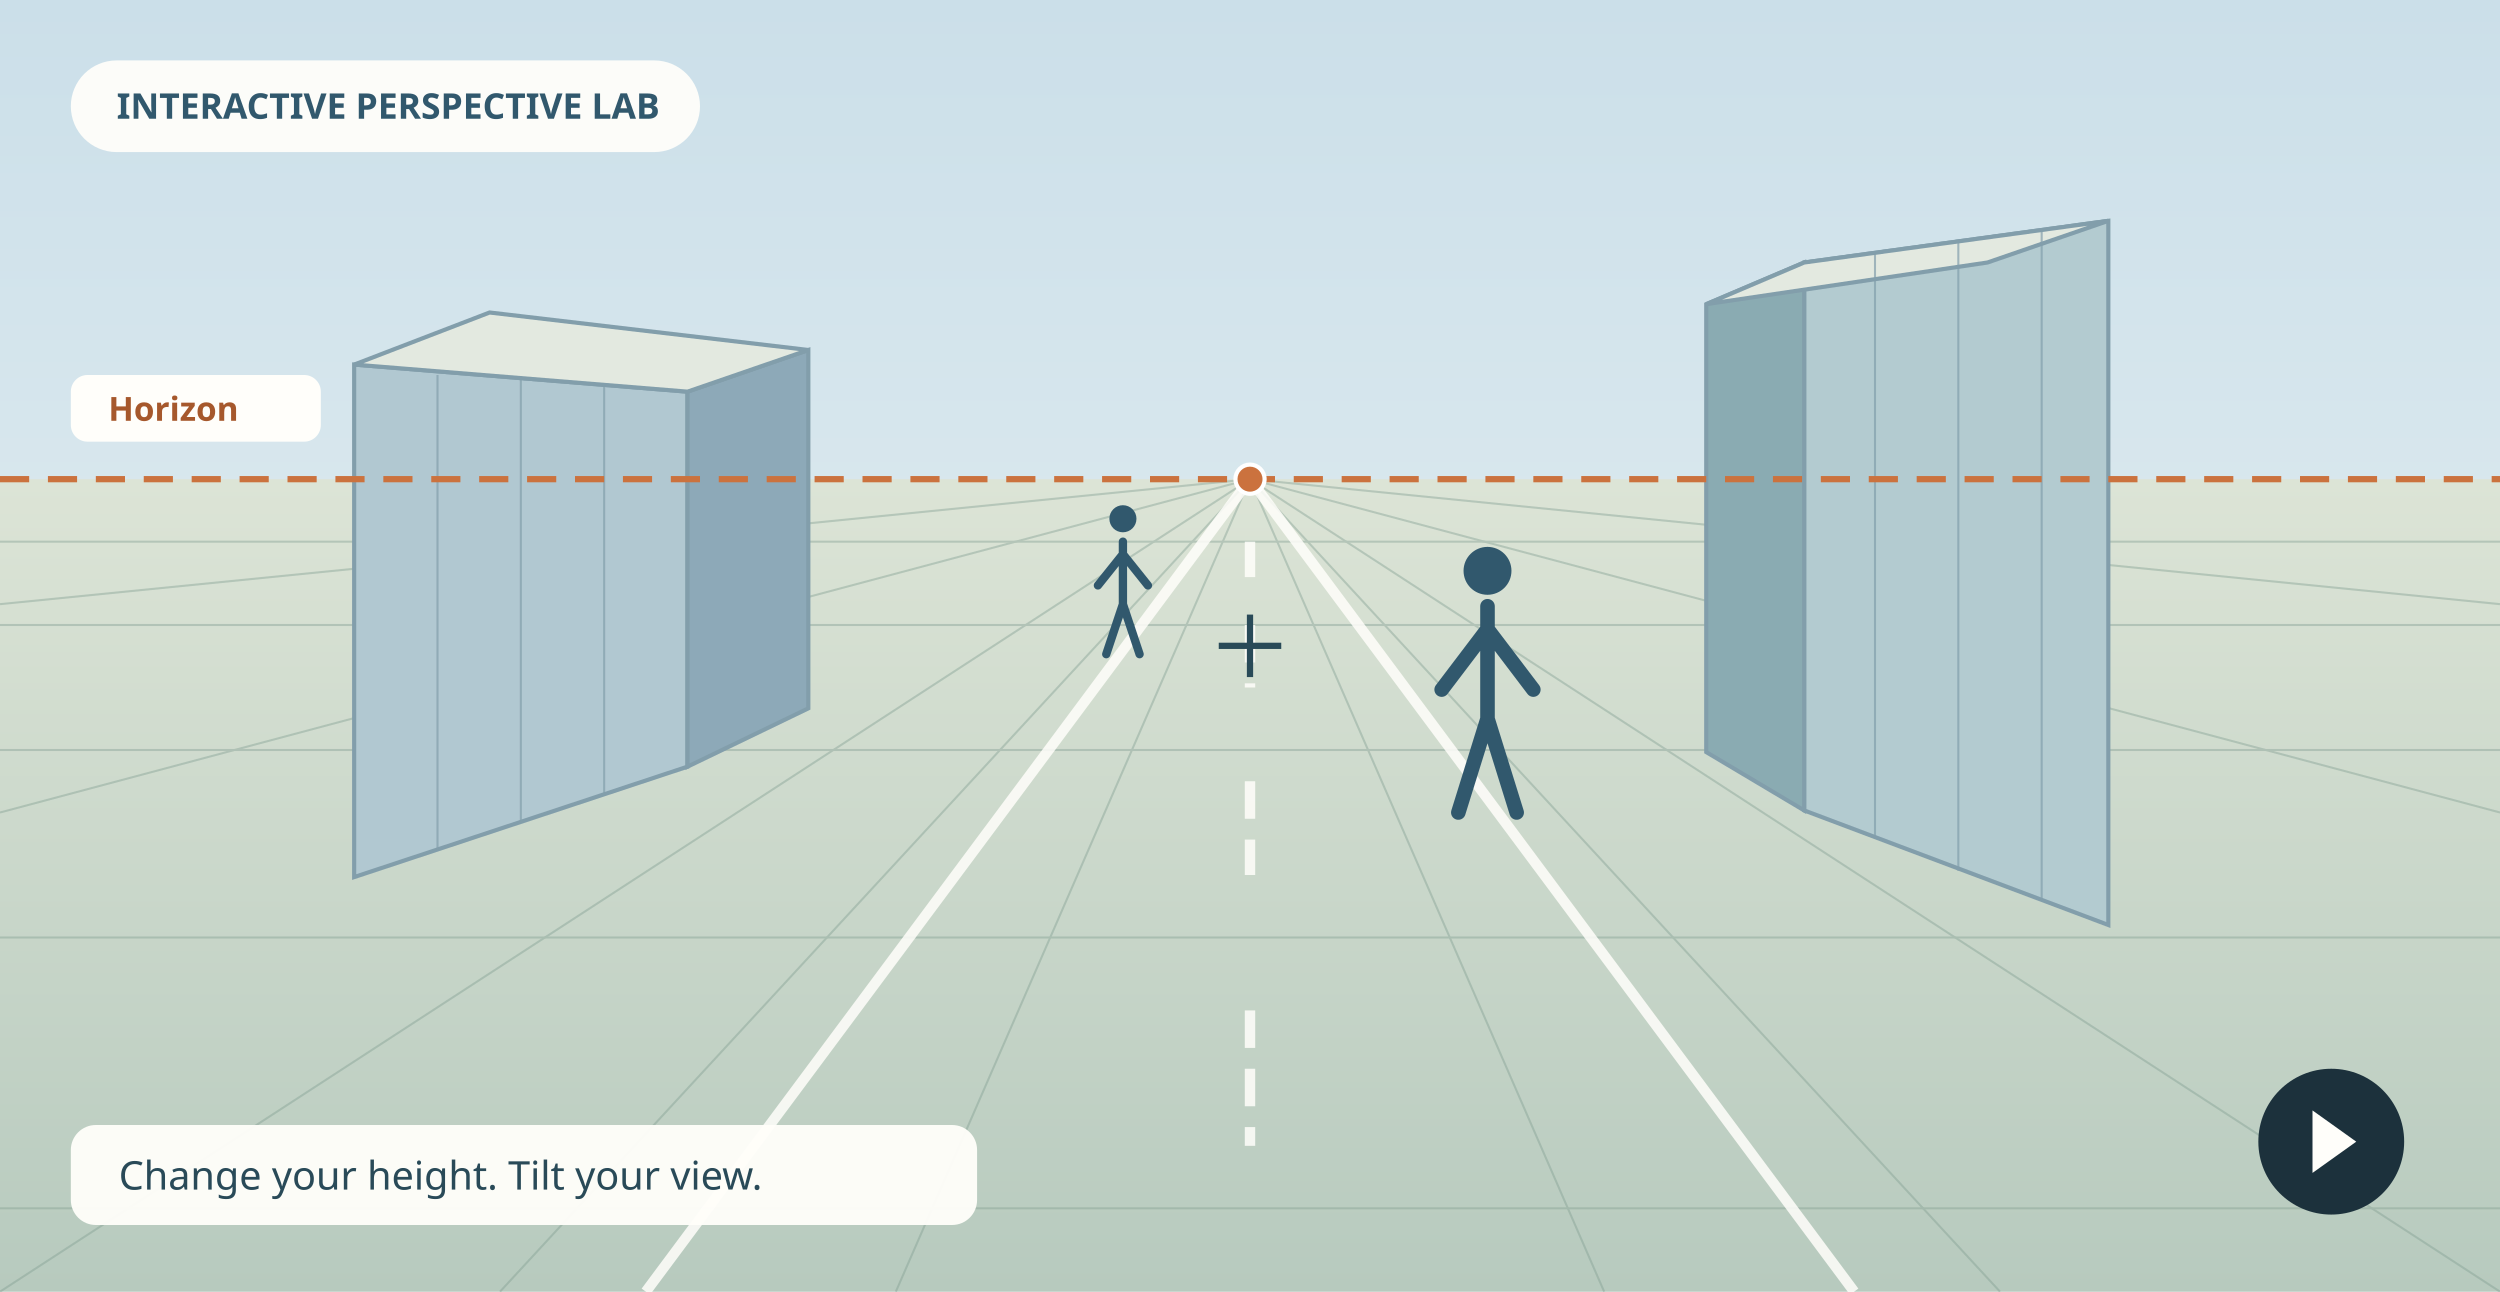
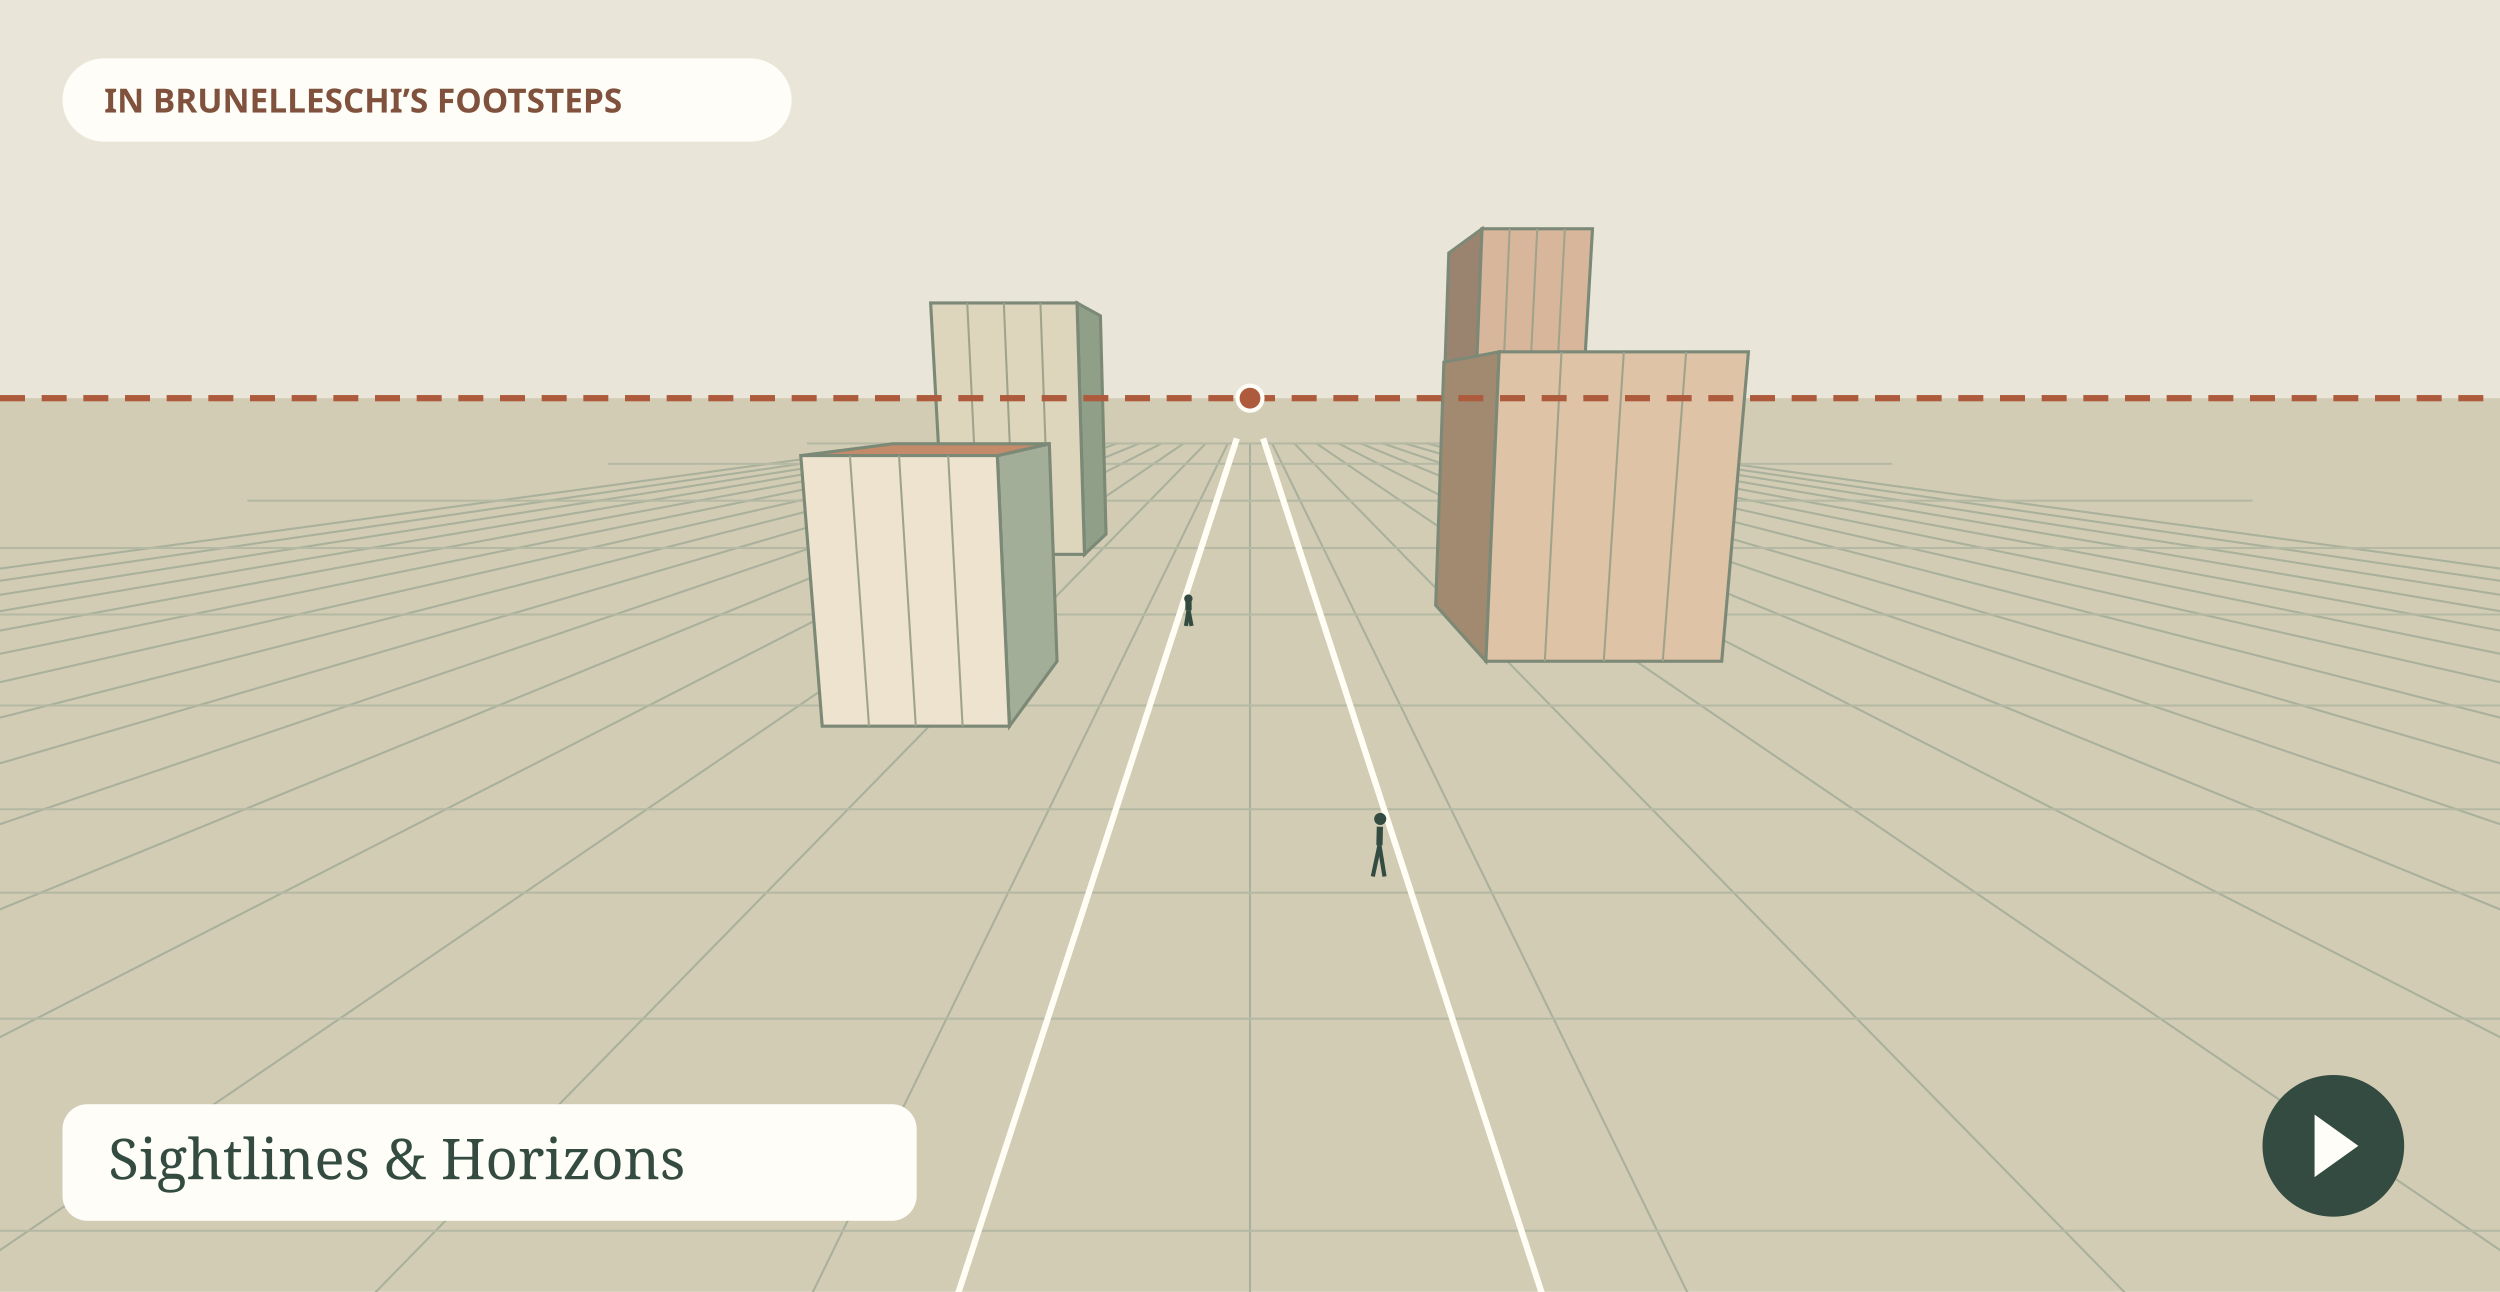
<svg xmlns="http://www.w3.org/2000/svg" viewBox="0 0 1200 620" role="img" aria-labelledby="title desc">
-   <defs>
-     <linearGradient id="sky" x2="0" y2="1">
-       <stop stop-color="#cbdfe9" />
-       <stop offset="1" stop-color="#edf4f5" />
-     </linearGradient>
-     <linearGradient id="ground" x2="0" y2="1">
-       <stop stop-color="#dce4d6" />
-       <stop offset="1" stop-color="#b7cabe" />
-     </linearGradient>
-   </defs>
-   <rect width="1200" height="620" fill="url(#sky)" />
-   <path d="M0 230H1200V620H0Z" fill="url(#ground)" />
-   <g stroke="#819e91" opacity=".42" fill="none">
-     <path d="M600 230 0 290M600 230 0 390M600 230 0 620M600 230 240 620M600 230 430 620M600 230 770 620M600 230 960 620M600 230 1200 620M600 230 1200 390M600 230 1200 290" />
-     <path d="M0 260H1200M0 300H1200M0 360H1200M0 450H1200M0 580H1200" />
-   </g>
-   <g fill="none" stroke="#fffefa" stroke-width="5" opacity=".85">
-     <path d="M600 230 310 620M600 230 890 620" />
-     <path d="M600 260V277M600 300V330M600 375V420M600 485V550" stroke-dasharray="18 10" />
-   </g>
-   <g stroke="#829eab" stroke-width="2">
-     <path d="M170 175 330 188V368L170 421Z" fill="#b1c8d1" />
-     <path d="M330 188 388 168V340L330 368Z" fill="#8da9b8" />
-     <path d="M170 175 235 150 388 168 330 188Z" fill="#e3e9e0" />
-     <path d="M866 126 1012 106V444L866 389Z" fill="#b3cbd0" />
-     <path d="M819 146 866 126V389L819 361Z" fill="#8aabb2" />
-     <path d="M819 146 954 126 1012 106 866 126Z" fill="#e3e9e0" />
-   </g>
-   <g stroke="#829eab" opacity=".7">
-     <path d="M210 180V408M250 182V395M290 185V382M900 122V402M940 116V418M980 110V432" />
-   </g>
-   <g stroke="#31586d" stroke-linecap="round" fill="#31586d">
-     <circle cx="714" cy="274" r="11" />
-     <path d="M714 291V345M714 302 692 331M714 302 736 331M714 345 700 390M714 345 728 390" stroke-width="7" />
-     <circle cx="539" cy="249" r="6" />
-     <path d="M539 260V290M539 266 527 281M539 266 551 281M539 290 531 314M539 290 547 314" stroke-width="4" />
-   </g>
-   <path d="M0 230H1200" stroke="#cb723e" stroke-width="3" stroke-dasharray="14 9" />
-   <circle cx="600" cy="230" r="7" fill="#cb723e" stroke="#fff" stroke-width="2" />
-   <path d="M585 310H615M600 295V325" stroke="#294a58" stroke-width="3" />
+   <rect width="1200" height="620" fill="#e9e5d8" />
+   <path d="M0 191.127H1200V620H0Z" fill="#d2ccb4" />
+   <path d="M-10707.63 1732.49L440.47 212.87" stroke="#a9b09b" stroke-width="1" fill="none" stroke-dasharray="" />
+   <path d="M-9953.79 1732.49L451.10 212.87" stroke="#a9b09b" stroke-width="1" fill="none" stroke-dasharray="" />
+   <path d="M-9199.95 1732.49L461.74 212.87" stroke="#a9b09b" stroke-width="1" fill="none" stroke-dasharray="" />
+   <path d="M-8446.11 1732.49L472.37 212.87" stroke="#a9b09b" stroke-width="1" fill="none" stroke-dasharray="" />
+   <path d="M-7692.26 1732.49L483.01 212.87" stroke="#a9b09b" stroke-width="1" fill="none" stroke-dasharray="" />
+   <path d="M-6938.42 1732.49L493.64 212.87" stroke="#a9b09b" stroke-width="1" fill="none" stroke-dasharray="" />
+   <path d="M-6184.58 1732.49L504.28 212.87" stroke="#a9b09b" stroke-width="1" fill="none" stroke-dasharray="" />
+   <path d="M-5430.74 1732.49L514.92 212.87" stroke="#a9b09b" stroke-width="1" fill="none" stroke-dasharray="" />
+   <path d="M-4676.89 1732.49L525.55 212.87" stroke="#a9b09b" stroke-width="1" fill="none" stroke-dasharray="" />
+   <path d="M-3923.05 1732.49L536.19 212.87" stroke="#a9b09b" stroke-width="1" fill="none" stroke-dasharray="" />
+   <path d="M-3169.21 1732.49L546.82 212.87" stroke="#a9b09b" stroke-width="1" fill="none" stroke-dasharray="" />
+   <path d="M-2415.37 1732.49L557.46 212.87" stroke="#a9b09b" stroke-width="1" fill="none" stroke-dasharray="" />
+   <path d="M-1661.53 1732.49L568.09 212.87" stroke="#a9b09b" stroke-width="1" fill="none" stroke-dasharray="" />
+   <path d="M-907.68 1732.49L578.73 212.87" stroke="#a9b09b" stroke-width="1" fill="none" stroke-dasharray="" />
+   <path d="M-153.84 1732.49L589.36 212.87" stroke="#a9b09b" stroke-width="1" fill="none" stroke-dasharray="" />
+   <path d="M600.00 1732.49L600.00 212.87" stroke="#a9b09b" stroke-width="1" fill="none" stroke-dasharray="" />
+   <path d="M1353.84 1732.49L610.64 212.87" stroke="#a9b09b" stroke-width="1" fill="none" stroke-dasharray="" />
+   <path d="M2107.68 1732.49L621.27 212.87" stroke="#a9b09b" stroke-width="1" fill="none" stroke-dasharray="" />
+   <path d="M2861.53 1732.49L631.91 212.87" stroke="#a9b09b" stroke-width="1" fill="none" stroke-dasharray="" />
+   <path d="M3615.37 1732.49L642.54 212.87" stroke="#a9b09b" stroke-width="1" fill="none" stroke-dasharray="" />
+   <path d="M4369.21 1732.49L653.18 212.87" stroke="#a9b09b" stroke-width="1" fill="none" stroke-dasharray="" />
+   <path d="M5123.05 1732.49L663.81 212.87" stroke="#a9b09b" stroke-width="1" fill="none" stroke-dasharray="" />
+   <path d="M5876.89 1732.49L674.45 212.87" stroke="#a9b09b" stroke-width="1" fill="none" stroke-dasharray="" />
+   <path d="M6630.74 1732.49L685.08 212.87" stroke="#a9b09b" stroke-width="1" fill="none" stroke-dasharray="" />
+   <path d="M7384.58 1732.49L695.72 212.87" stroke="#a9b09b" stroke-width="1" fill="none" stroke-dasharray="" />
+   <path d="M8138.42 1732.49L706.36 212.87" stroke="#a9b09b" stroke-width="1" fill="none" stroke-dasharray="" />
+   <path d="M8892.26 1732.49L716.99 212.87" stroke="#a9b09b" stroke-width="1" fill="none" stroke-dasharray="" />
+   <path d="M9646.11 1732.49L727.63 212.87" stroke="#a9b09b" stroke-width="1" fill="none" stroke-dasharray="" />
+   <path d="M10399.95 1732.49L738.26 212.87" stroke="#a9b09b" stroke-width="1" fill="none" stroke-dasharray="" />
+   <path d="M11153.79 1732.49L748.90 212.87" stroke="#a9b09b" stroke-width="1" fill="none" stroke-dasharray="" />
+   <path d="M11907.63 1732.49L759.53 212.87" stroke="#a9b09b" stroke-width="1" fill="none" stroke-dasharray="" />
+   <path d="M-11760.63 1454.80L12960.63 1454.80" stroke="#b5b9a4" stroke-width="1" fill="none" stroke-dasharray="" />
+   <path d="M-5339.90 798.39L6539.90 798.39" stroke="#b5b9a4" stroke-width="1" fill="none" stroke-dasharray="" />
+   <path d="M-3309.24 590.78L4509.24 590.78" stroke="#b5b9a4" stroke-width="1" fill="none" stroke-dasharray="" />
+   <path d="M-2313.29 488.96L3513.29 488.96" stroke="#b5b9a4" stroke-width="1" fill="none" stroke-dasharray="" />
+   <path d="M-1721.77 428.49L2921.77 428.49" stroke="#b5b9a4" stroke-width="1" fill="none" stroke-dasharray="" />
+   <path d="M-1329.92 388.43L2529.92 388.43" stroke="#b5b9a4" stroke-width="1" fill="none" stroke-dasharray="" />
+   <path d="M-842.88 338.64L2042.88 338.64" stroke="#b5b9a4" stroke-width="1" fill="none" stroke-dasharray="" />
+   <path d="M-415.68 294.96L1615.68 294.96" stroke="#b5b9a4" stroke-width="1" fill="none" stroke-dasharray="" />
+   <path d="M-103.33 263.03L1303.33 263.03" stroke="#b5b9a4" stroke-width="1" fill="none" stroke-dasharray="" />
+   <path d="M118.70 240.33L1081.30 240.33" stroke="#b5b9a4" stroke-width="1" fill="none" stroke-dasharray="" />
+   <path d="M291.71 222.64L908.29 222.64" stroke="#b5b9a4" stroke-width="1" fill="none" stroke-dasharray="" />
+   <path d="M387.29 212.87L812.71 212.87" stroke="#b5b9a4" stroke-width="1" fill="none" stroke-dasharray="" />
+   <path d="M97.44 1732.49L593.69 210.47" stroke="#fffdf4" stroke-width="3" fill="none" stroke-dasharray="" />
+   <path d="M1102.56 1732.49L606.31 210.47" stroke="#fffdf4" stroke-width="3" fill="none" stroke-dasharray="" />
+   <polygon points="691.27,244.45 705.74,252.90 711.37,109.80 695.43,121.44" fill="#9b846f" stroke="#7c8976" stroke-width="1.5" />
+   <polygon points="705.74,252.90 756.09,252.90 764.40,109.80 711.37,109.80" fill="#d8b69c" stroke="#7c8976" stroke-width="1.5" />
+   <path d="M718.33 252.90L724.63 109.80" stroke="#a0a38b" stroke-width="1" fill="none" stroke-dasharray="" />
+   <path d="M730.91 252.90L737.88 109.80" stroke="#a0a38b" stroke-width="1" fill="none" stroke-dasharray="" />
+   <path d="M743.50 252.90L751.14 109.80" stroke="#a0a38b" stroke-width="1" fill="none" stroke-dasharray="" />
+   <polygon points="520.55,266.10 530.89,256.34 528.19,151.60 516.96,145.42" fill="#8f9f88" stroke="#7c8976" stroke-width="1.5" />
+   <polygon points="453.32,266.10 520.55,266.10 516.96,145.42 446.70,145.42" fill="#ddd6bd" stroke="#7c8976" stroke-width="1.5" />
+   <path d="M470.13 266.10L464.27 145.42" stroke="#a0a38b" stroke-width="1" fill="none" stroke-dasharray="" />
+   <path d="M486.93 266.10L481.83 145.42" stroke="#a0a38b" stroke-width="1" fill="none" stroke-dasharray="" />
+   <path d="M503.74 266.10L499.40 145.42" stroke="#a0a38b" stroke-width="1" fill="none" stroke-dasharray="" />
+   <polygon points="689.14,290.55 713.22,317.39 719.62,168.89 693.07,173.83" fill="#a28a70" stroke="#7c8976" stroke-width="1.5" />
+   <polygon points="713.22,317.39 826.43,317.39 839.25,168.89 719.62,168.89" fill="#dec3a6" stroke="#7c8976" stroke-width="1.5" />
+   <path d="M741.52 317.39L749.53 168.89" stroke="#a0a38b" stroke-width="1" fill="none" stroke-dasharray="" />
+   <path d="M769.82 317.39L779.44 168.89" stroke="#a0a38b" stroke-width="1" fill="none" stroke-dasharray="" />
+   <path d="M798.13 317.39L809.34 168.89" stroke="#a0a38b" stroke-width="1" fill="none" stroke-dasharray="" />
+   <polygon points="484.50,348.57 507.37,317.39 503.68,213.01 478.71,218.68" fill="#a3ae98" stroke="#7c8976" stroke-width="1.5" />
+   <polygon points="384.37,218.68 478.71,218.68 503.68,213.01 428.77,213.01" fill="#c38b69" stroke="#7c8976" stroke-width="1.5" />
+   <polygon points="394.66,348.57 484.50,348.57 478.71,218.68 384.37,218.68" fill="#ede3ce" stroke="#7c8976" stroke-width="1.5" />
+   <path d="M417.12 348.57L407.96 218.68" stroke="#a0a38b" stroke-width="1" fill="none" stroke-dasharray="" />
+   <path d="M439.58 348.57L431.54 218.68" stroke="#a0a38b" stroke-width="1" fill="none" stroke-dasharray="" />
+   <path d="M462.04 348.57L455.13 218.68" stroke="#a0a38b" stroke-width="1" fill="none" stroke-dasharray="" />
+   <circle cx="570.42" cy="287.332" r="2" fill="#334b40" />
+   <path d="M570.46 288.60L570.51 293.01" stroke="#334b40" stroke-width="3" fill="none" stroke-dasharray="" />
+   <path d="M570.51 293.01L569.25 300.47" stroke="#334b40" stroke-width="2" fill="none" stroke-dasharray="" />
+   <path d="M570.51 293.01L571.93 300.47" stroke="#334b40" stroke-width="2" fill="none" stroke-dasharray="" />
+   <circle cx="662.507" cy="393.095" r="2.9" fill="#334b40" />
+   <path d="M662.34 396.82L662.13 405.73" stroke="#334b40" stroke-width="3" fill="none" stroke-dasharray="" />
+   <path d="M662.13 405.73L658.95 420.72" stroke="#334b40" stroke-width="2" fill="none" stroke-dasharray="" />
+   <path d="M662.13 405.73L664.57 420.72" stroke="#334b40" stroke-width="2" fill="none" stroke-dasharray="" />
+   <path d="M0 191.127H1200" stroke="#ad5b3c" stroke-width="3" stroke-dasharray="12 8" />
+   <circle cx="600" cy="191.127" r="6" fill="#ad5b3c" stroke="#fffdf7" stroke-width="2" />
  <g font-family="system-ui,sans-serif">
-     <rect x="34" y="29" width="302" height="44" rx="22" fill="#fffefa" opacity=".94" />
-     <text x="56" y="57" fill="#31586d" font-size="17" font-weight="650">INTERACTIVE PERSPECTIVE LAB</text>
-     <rect x="34" y="180" width="120" height="32" rx="8" fill="#fffefa" />
-     <text x="52" y="202" fill="#a6582c" font-size="16" font-weight="650">Horizon</text>
-     <rect x="34" y="540" width="435" height="48" rx="12" fill="#fffefa" opacity=".95" />
-     <text x="57" y="571" fill="#294a58" font-size="19">Change your height. Tilt your view.</text>
-     <circle cx="1119" cy="548" r="35" fill="#1c313c" />
-     <path d="m1110 533 21 15-21 15Z" fill="#fffefa" />
+     <rect x="30" y="28" width="350" height="40" rx="20" fill="#fffdf7" />
+     <text x="50" y="54" fill="#80513c" font-size="16" font-weight="600">IN BRUNELLESCHI’S FOOTSTEPS</text>
+     <rect x="30" y="530" width="410" height="56" rx="12" fill="#fffdf7" />
+     <text x="52" y="566" fill="#334b40" font-family="Georgia,serif" font-size="27">Sightlines &amp; Horizons</text>
+     <circle cx="1120" cy="550" r="34" fill="#334b40" />
+     <path d="m1111 535 21 15-21 15Z" fill="#fffdf7" />
  </g>
</svg>
